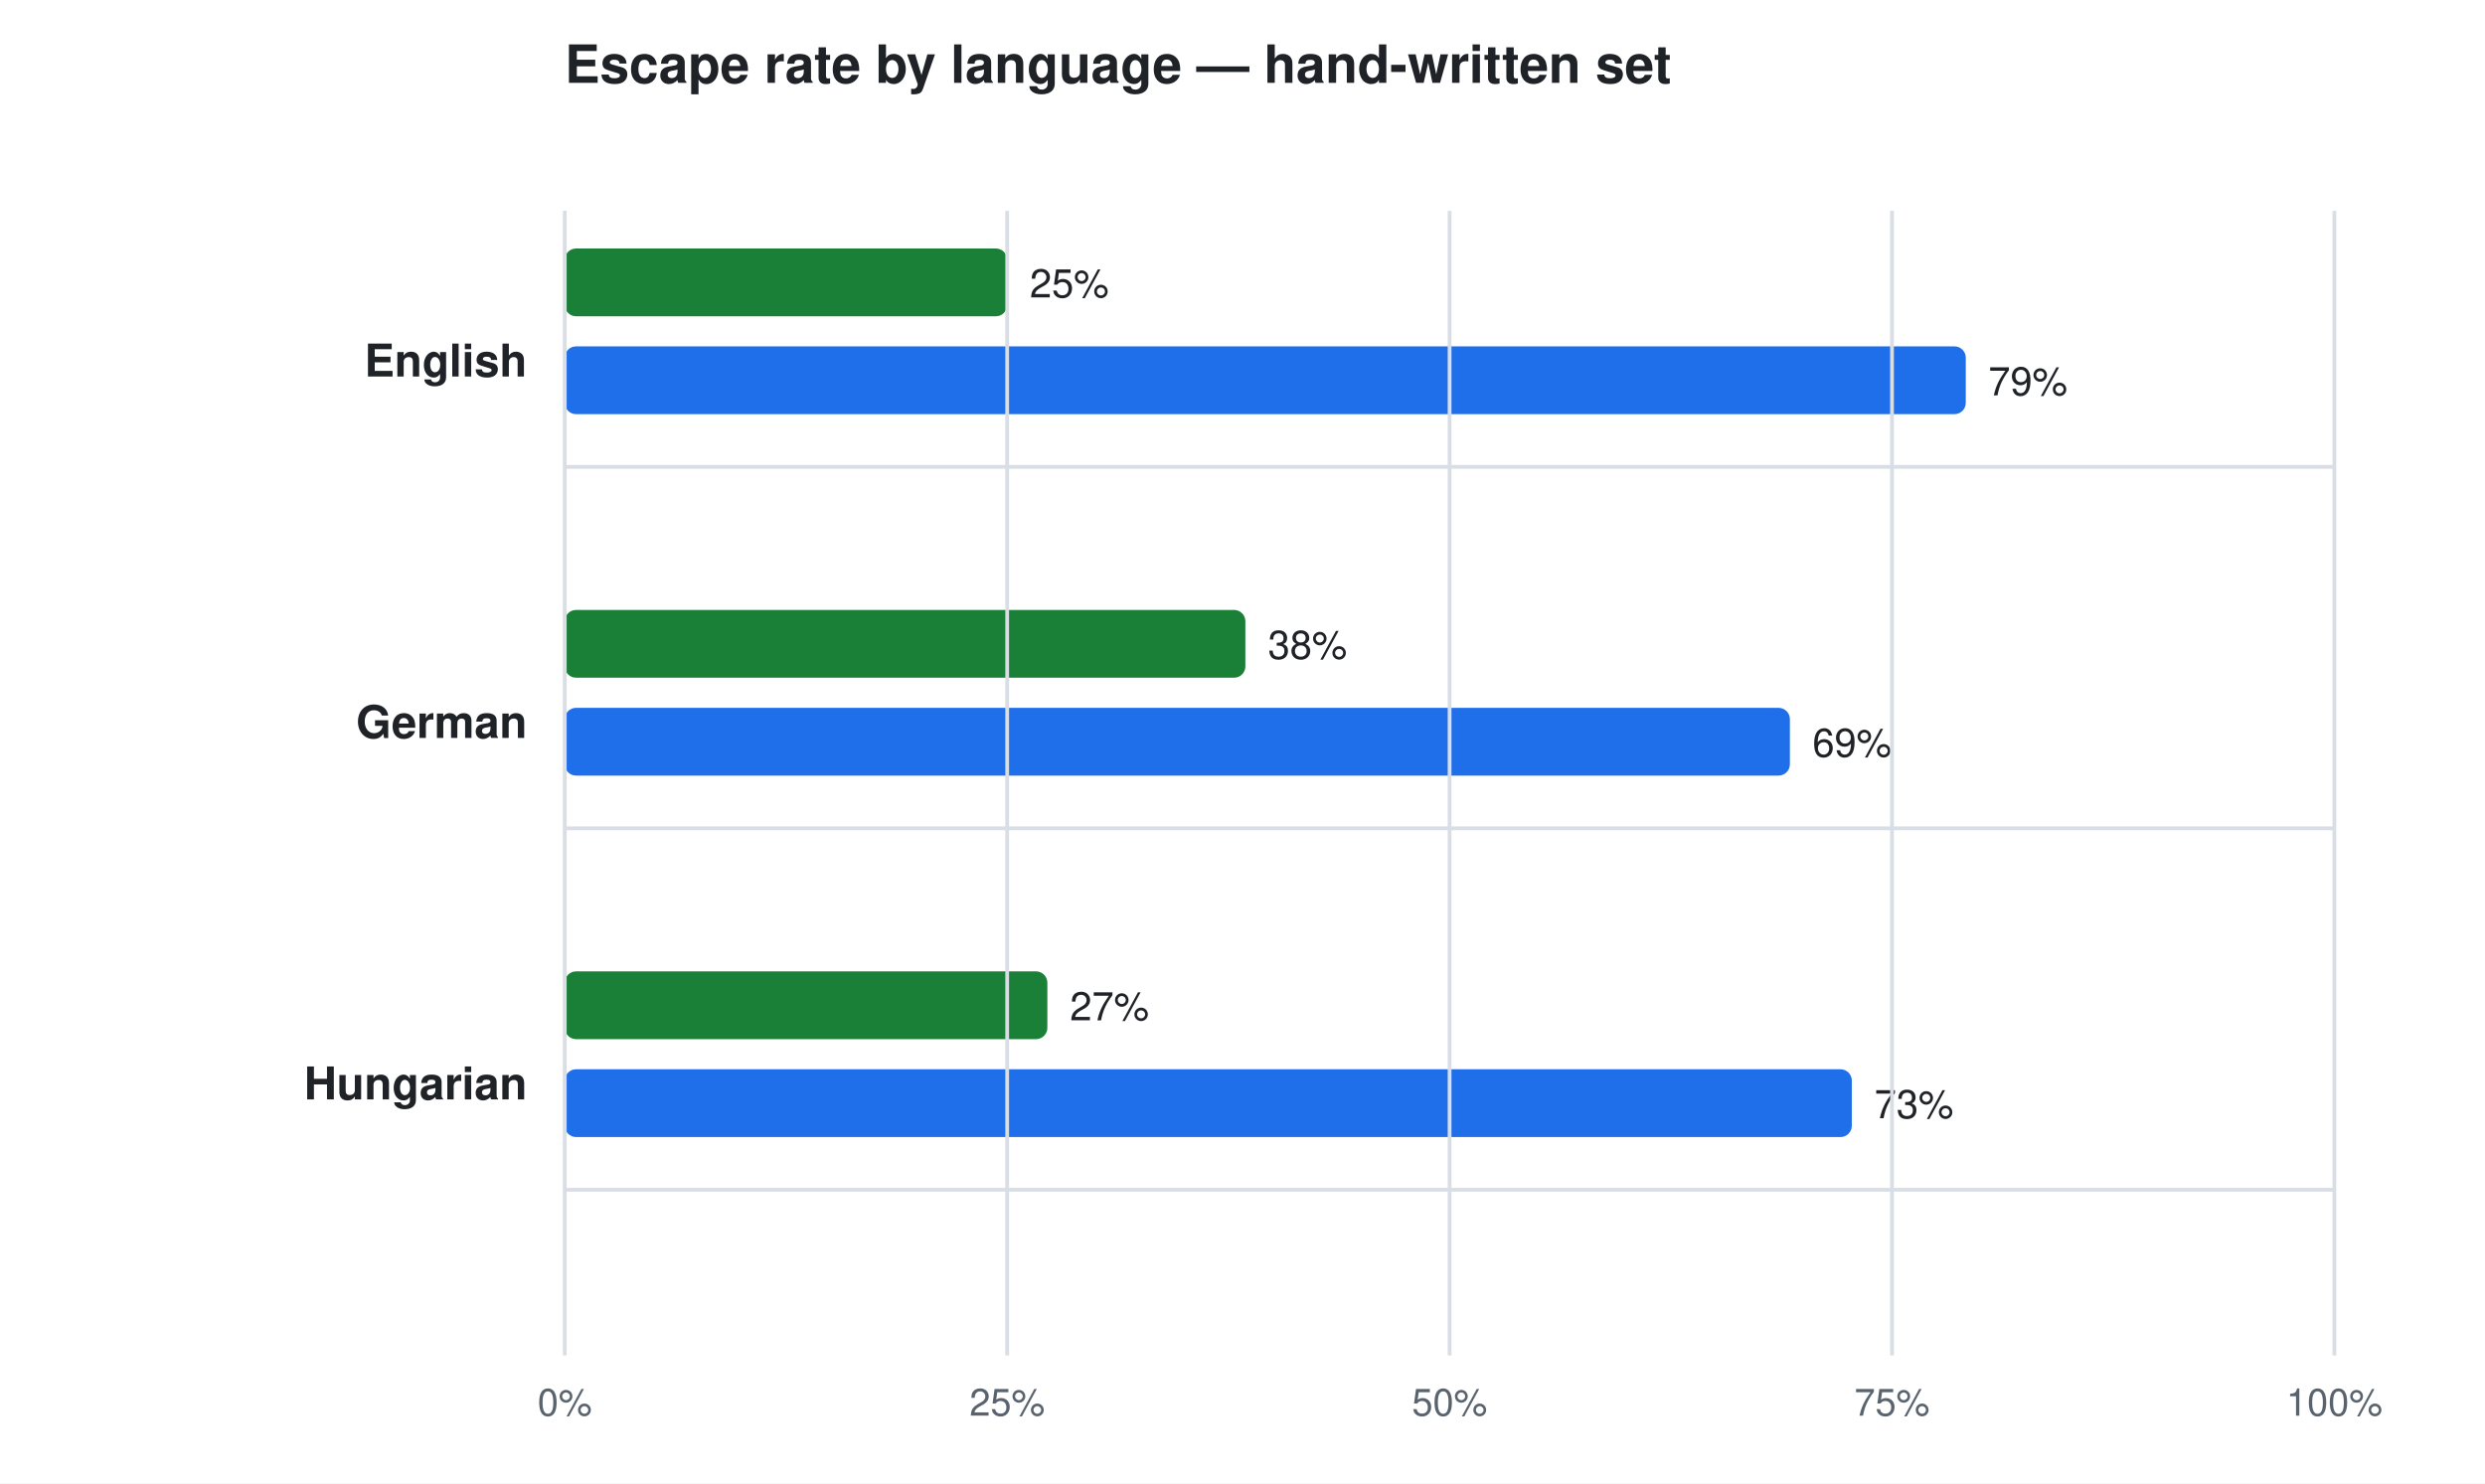
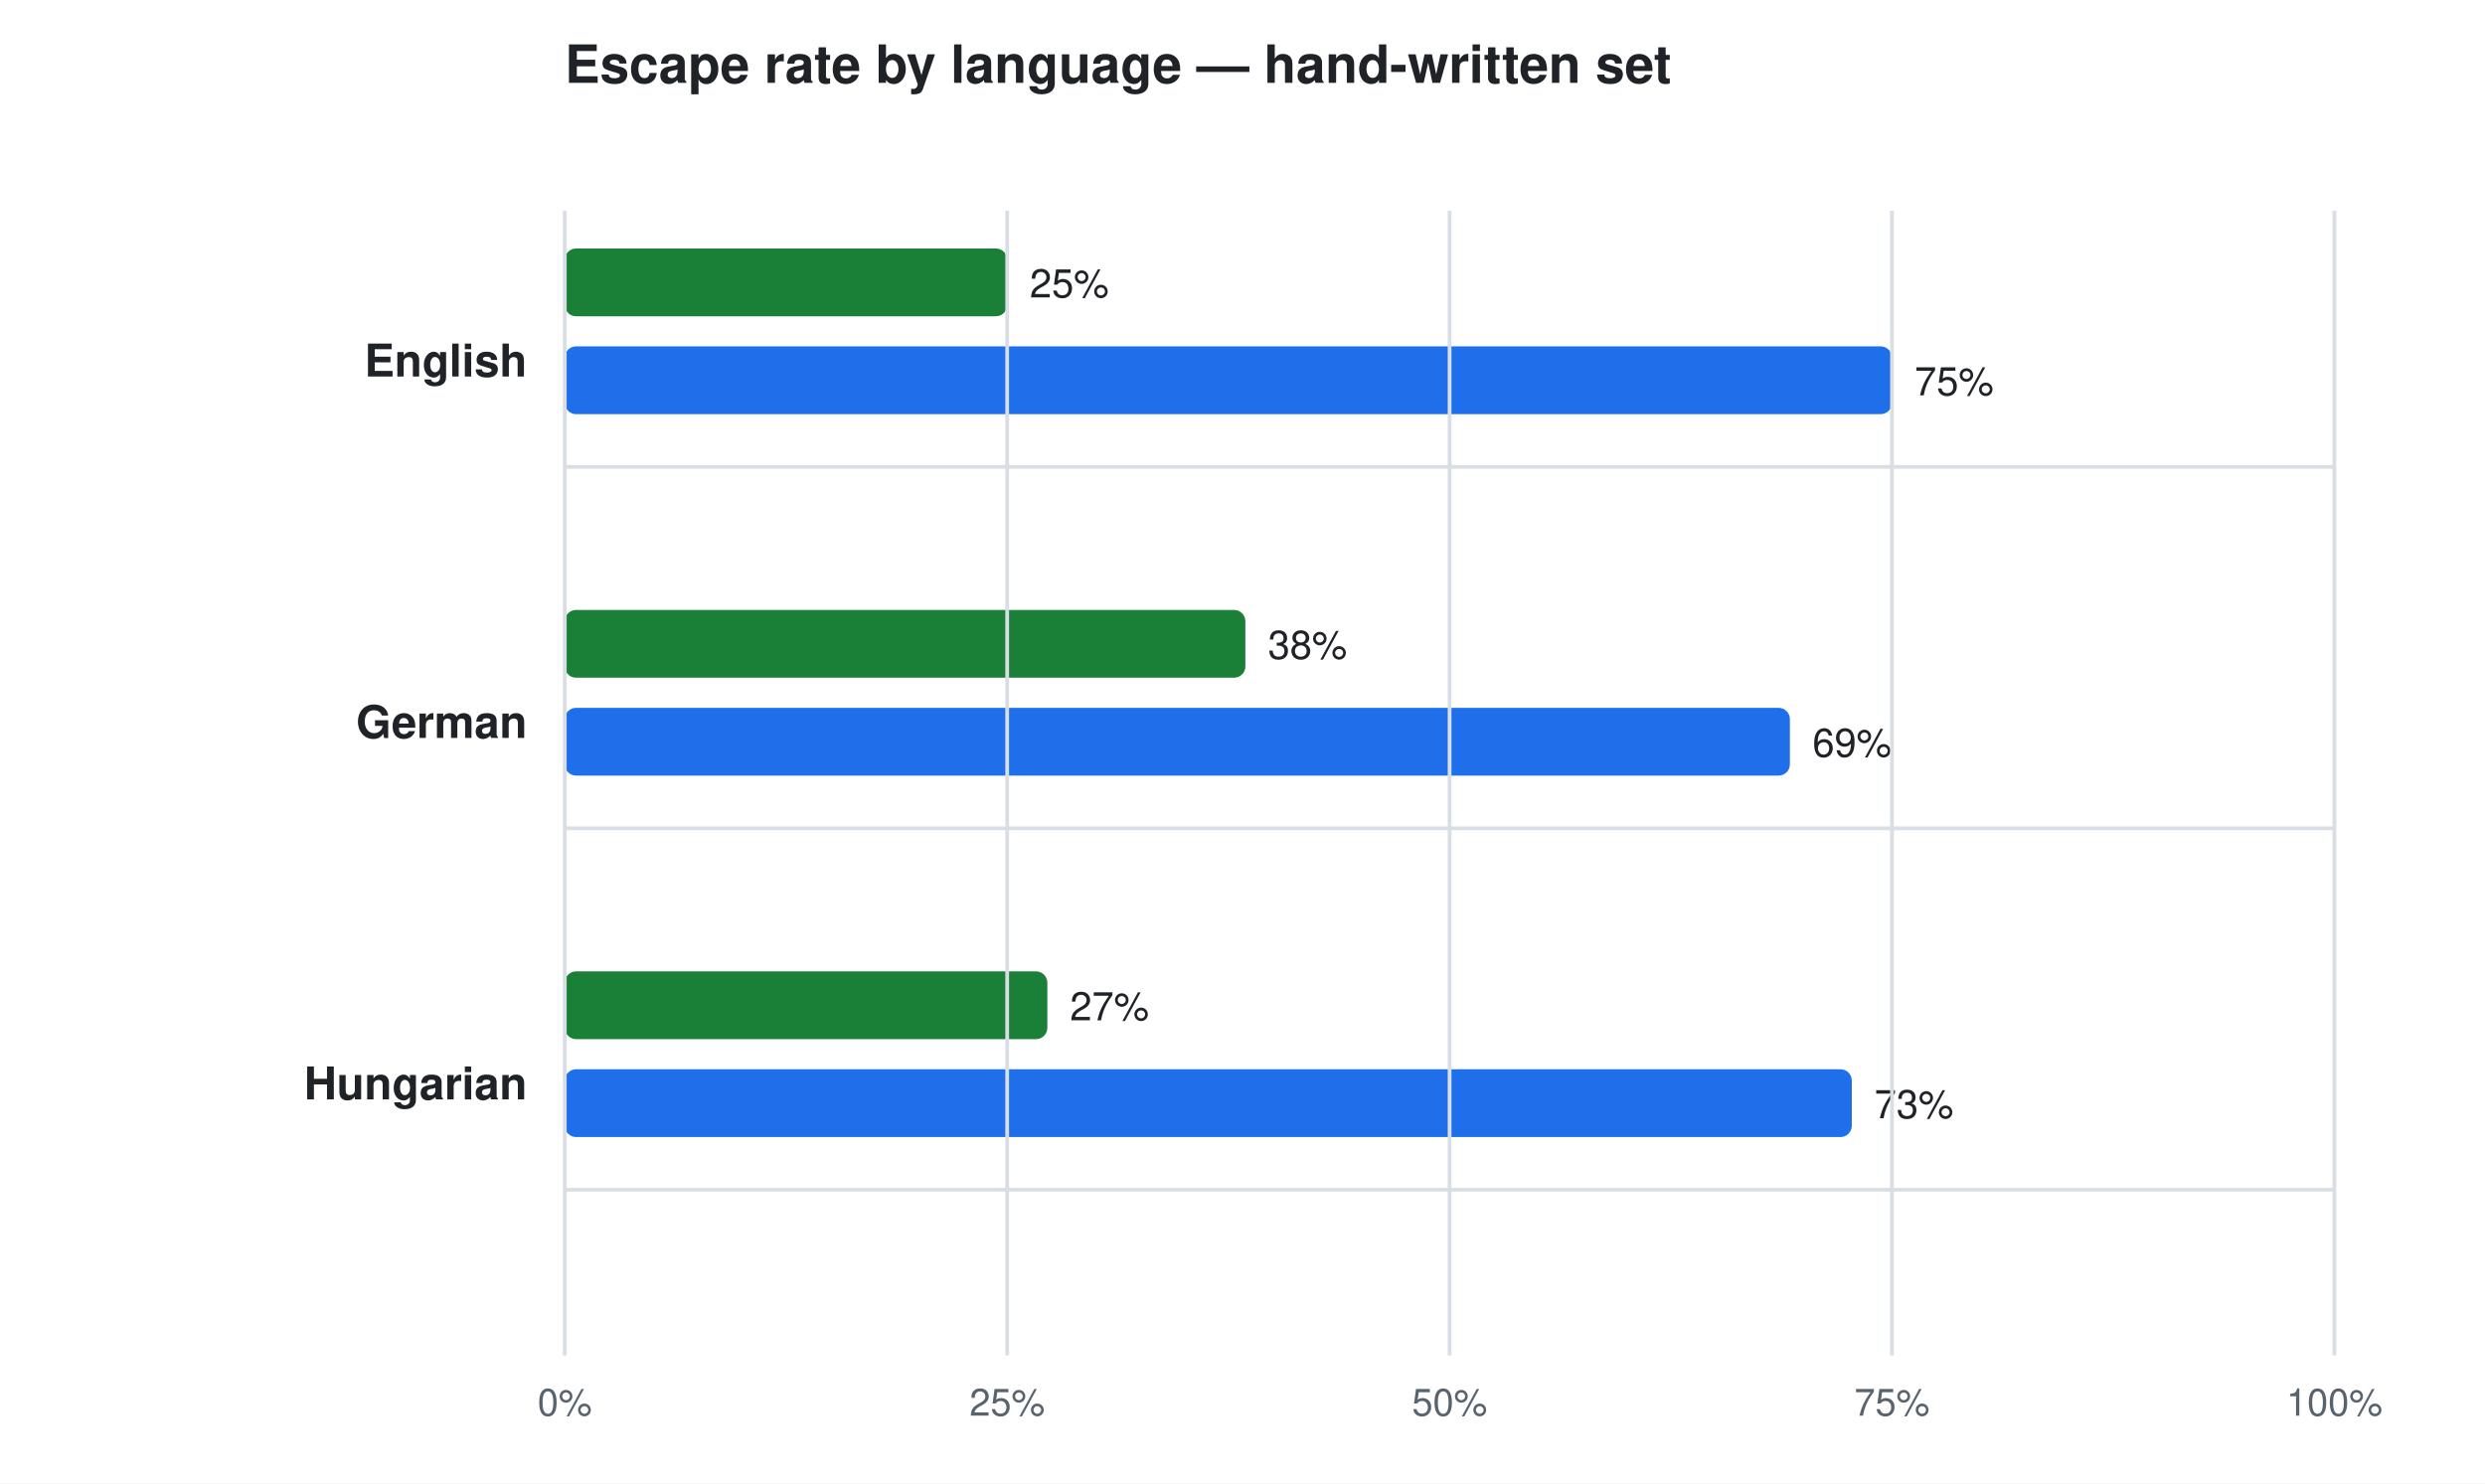
<svg xmlns="http://www.w3.org/2000/svg" width="660" height="394" viewBox="0 0 660 394" font-family="ui-sans-serif,system-ui,'Segoe UI',Helvetica,Arial,sans-serif">
  <rect width="660" height="394" fill="#ffffff" />
  <text x="150" y="22" font-size="14" fill="#1f2328" text-anchor="start" font-weight="600" font-family="ui-sans-serif,system-ui,'Segoe UI',Helvetica,Arial,sans-serif" opacity="1.0">Escape rate by language — hand-written set</text>
  <text x="140" y="100" font-size="12" fill="#1f2328" text-anchor="end" font-weight="600" font-family="ui-sans-serif,system-ui,'Segoe UI',Helvetica,Arial,sans-serif" opacity="1.0">English</text>
  <rect x="150" y="66" width="117.5" height="18" rx="3" fill="#1a7f37" opacity="1.0" />
  <text x="273.5" y="79" font-size="10.5" fill="#1f2328" text-anchor="start" font-weight="normal" font-family="ui-sans-serif,system-ui,'Segoe UI',Helvetica,Arial,sans-serif" opacity="1.0">25%</text>
-   <rect x="150" y="92" width="372.099" height="18" rx="3" fill="#1f6feb" opacity="1.0" />
-   <text x="528.099" y="105" font-size="10.5" fill="#1f2328" text-anchor="start" font-weight="normal" font-family="ui-sans-serif,system-ui,'Segoe UI',Helvetica,Arial,sans-serif" opacity="1.0">79%</text>
+   <rect x="150" y="92" width="352.5" height="18" rx="3" fill="#1f6feb" opacity="1.0" />
+   <text x="508.5" y="105" font-size="10.5" fill="#1f2328" text-anchor="start" font-weight="normal" font-family="ui-sans-serif,system-ui,'Segoe UI',Helvetica,Arial,sans-serif" opacity="1.0">75%</text>
  <line x1="150" y1="124" x2="620" y2="124" stroke="#d8dee4" stroke-width="1" />
  <text x="140" y="196" font-size="12" fill="#1f2328" text-anchor="end" font-weight="600" font-family="ui-sans-serif,system-ui,'Segoe UI',Helvetica,Arial,sans-serif" opacity="1.0">German</text>
  <rect x="150" y="162" width="180.762" height="18" rx="3" fill="#1a7f37" opacity="1.0" />
  <text x="336.762" y="175" font-size="10.5" fill="#1f2328" text-anchor="start" font-weight="normal" font-family="ui-sans-serif,system-ui,'Segoe UI',Helvetica,Arial,sans-serif" opacity="1.0">38%</text>
  <rect x="150" y="188" width="325.381" height="18" rx="3" fill="#1f6feb" opacity="1.0" />
  <text x="481.381" y="201" font-size="10.5" fill="#1f2328" text-anchor="start" font-weight="normal" font-family="ui-sans-serif,system-ui,'Segoe UI',Helvetica,Arial,sans-serif" opacity="1.0">69%</text>
  <line x1="150" y1="220" x2="620" y2="220" stroke="#d8dee4" stroke-width="1" />
  <text x="140" y="292" font-size="12" fill="#1f2328" text-anchor="end" font-weight="600" font-family="ui-sans-serif,system-ui,'Segoe UI',Helvetica,Arial,sans-serif" opacity="1.0">Hungarian</text>
  <rect x="150" y="258" width="128.169" height="18" rx="3" fill="#1a7f37" opacity="1.0" />
  <text x="284.169" y="271" font-size="10.5" fill="#1f2328" text-anchor="start" font-weight="normal" font-family="ui-sans-serif,system-ui,'Segoe UI',Helvetica,Arial,sans-serif" opacity="1.0">27%</text>
  <rect x="150" y="284" width="341.831" height="18" rx="3" fill="#1f6feb" opacity="1.0" />
  <text x="497.831" y="297" font-size="10.5" fill="#1f2328" text-anchor="start" font-weight="normal" font-family="ui-sans-serif,system-ui,'Segoe UI',Helvetica,Arial,sans-serif" opacity="1.0">73%</text>
  <line x1="150" y1="316" x2="620" y2="316" stroke="#d8dee4" stroke-width="1" />
  <text x="150" y="376" font-size="10" fill="#59636e" text-anchor="middle" font-weight="normal" font-family="ui-sans-serif,system-ui,'Segoe UI',Helvetica,Arial,sans-serif" opacity="1.0">0%</text>
  <line x1="150" y1="56" x2="150" y2="360" stroke="#d8dee4" stroke-width="1" />
  <text x="267.5" y="376" font-size="10" fill="#59636e" text-anchor="middle" font-weight="normal" font-family="ui-sans-serif,system-ui,'Segoe UI',Helvetica,Arial,sans-serif" opacity="1.0">25%</text>
  <line x1="267.5" y1="56" x2="267.5" y2="360" stroke="#d8dee4" stroke-width="1" />
  <text x="385.0" y="376" font-size="10" fill="#59636e" text-anchor="middle" font-weight="normal" font-family="ui-sans-serif,system-ui,'Segoe UI',Helvetica,Arial,sans-serif" opacity="1.0">50%</text>
  <line x1="385.0" y1="56" x2="385.0" y2="360" stroke="#d8dee4" stroke-width="1" />
  <text x="502.5" y="376" font-size="10" fill="#59636e" text-anchor="middle" font-weight="normal" font-family="ui-sans-serif,system-ui,'Segoe UI',Helvetica,Arial,sans-serif" opacity="1.0">75%</text>
  <line x1="502.5" y1="56" x2="502.5" y2="360" stroke="#d8dee4" stroke-width="1" />
  <text x="620.0" y="376" font-size="10" fill="#59636e" text-anchor="middle" font-weight="normal" font-family="ui-sans-serif,system-ui,'Segoe UI',Helvetica,Arial,sans-serif" opacity="1.0">100%</text>
  <line x1="620.0" y1="56" x2="620.0" y2="360" stroke="#d8dee4" stroke-width="1" />
</svg>
